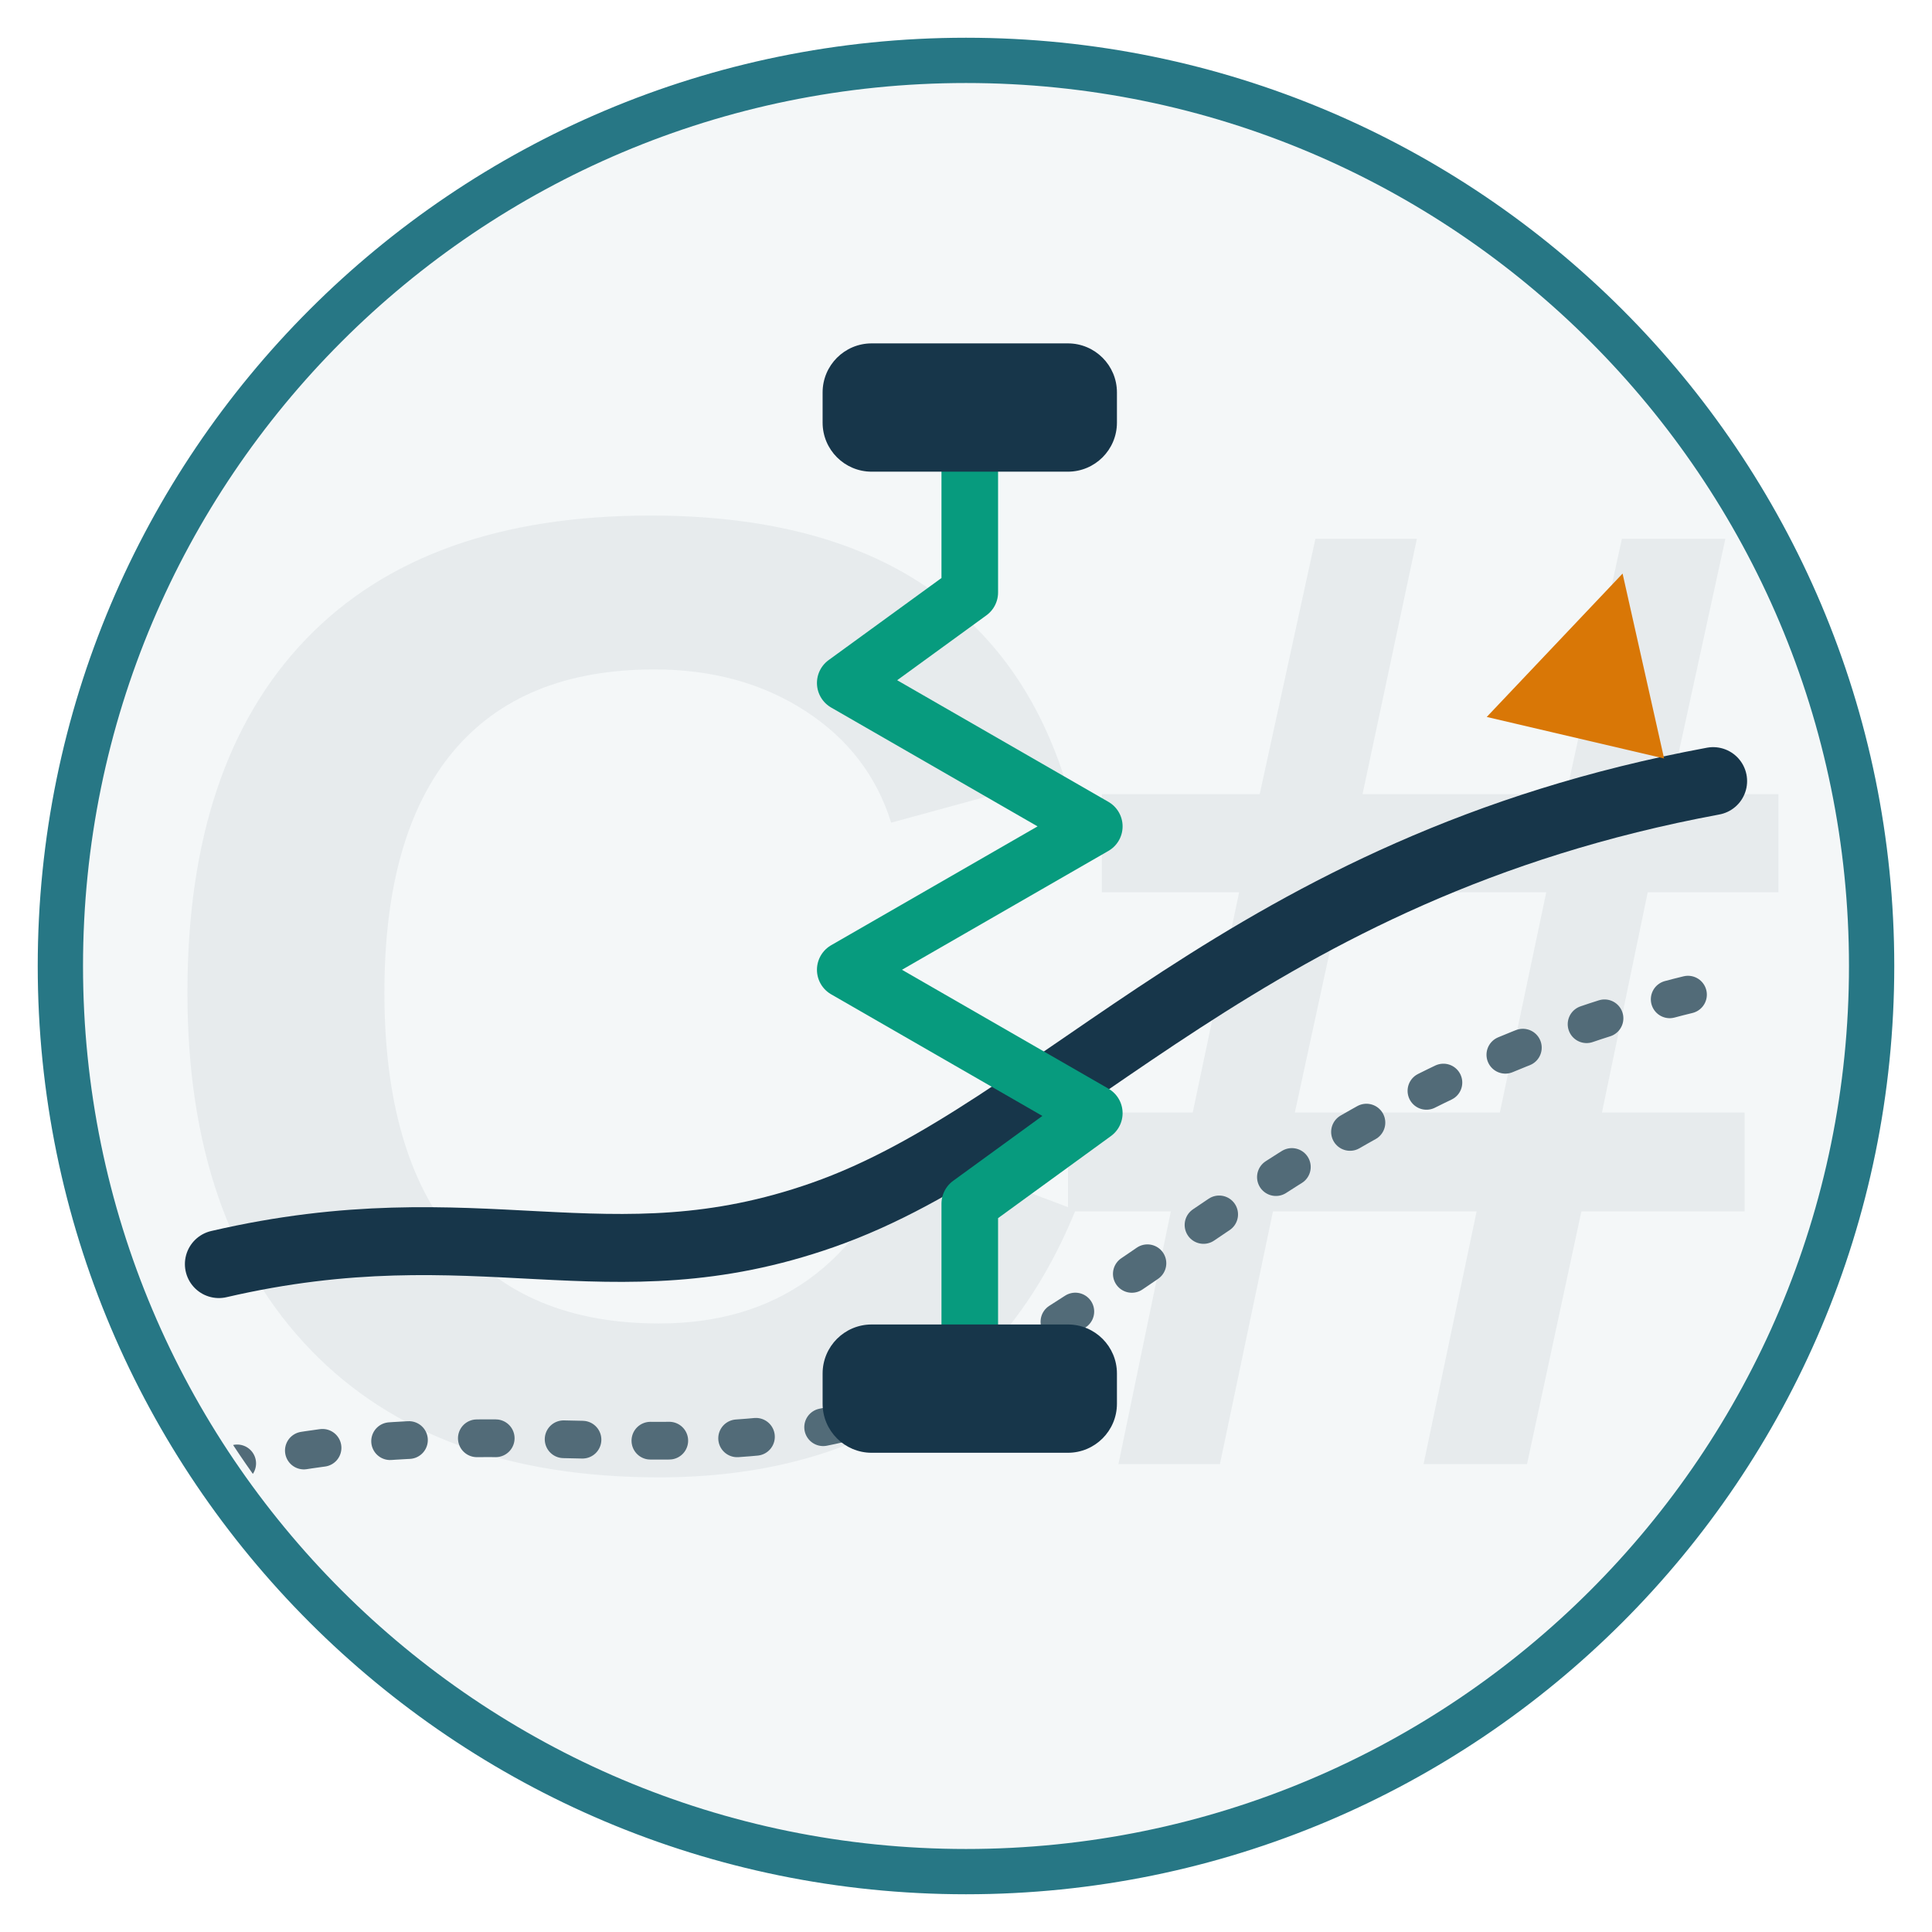
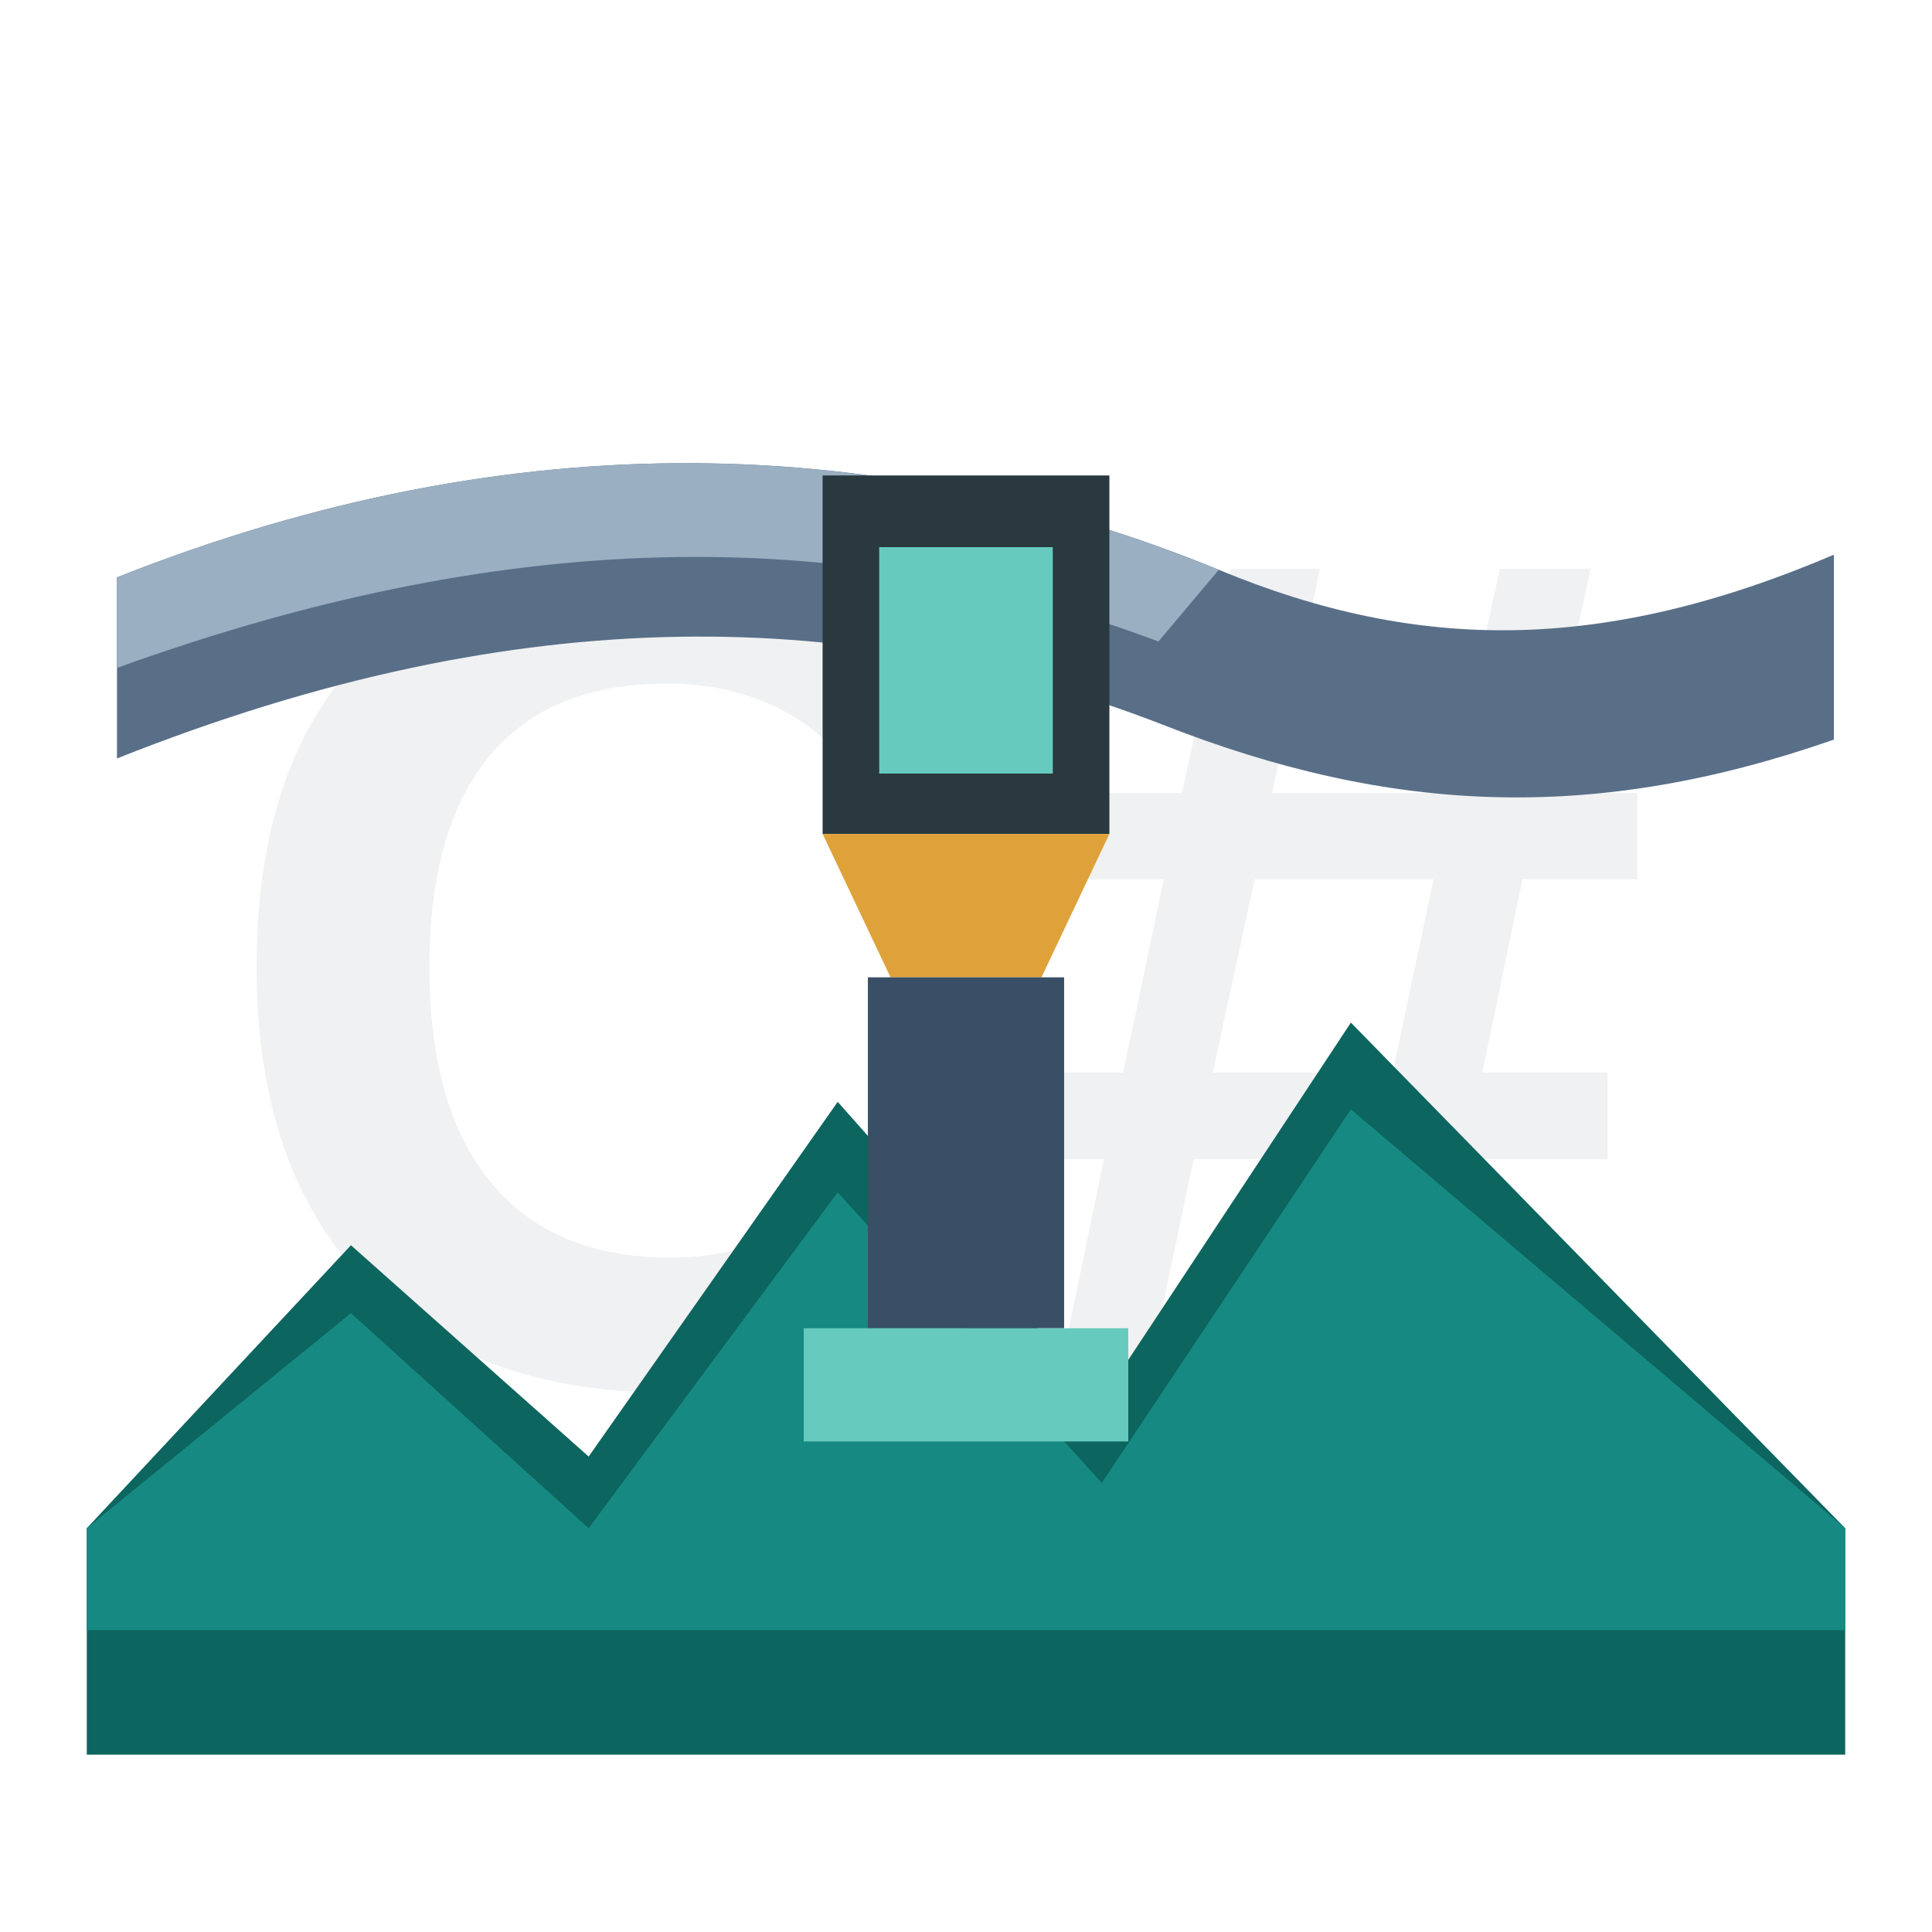
<svg xmlns="http://www.w3.org/2000/svg" viewBox="0 0 512 512" role="img" aria-labelledby="title description">
-   <defs>
-     <clipPath id="badge-clip">
-       <circle cx="256" cy="256" r="232" />
-     </clipPath>
-   </defs>
  <style>
-     :root {
-       color-scheme: light dark;
-     }
- 
-     .badge {
-       fill: #f4f7f8;
-       stroke: #277785;
-     }
- 
-     .badge-fill {
-       fill: #f4f7f8;
-     }
- 
-     .badge-stroke {
-       stroke: #f4f7f8;
-     }
- 
-     .language-mark {
-       fill: #17364a;
-       opacity: 0.06;
-     }
- 
-     .python-upper {
-       fill: #2874a6;
-       opacity: 0.09;
-     }
- 
-     .python-lower {
-       fill: #a77b00;
-       opacity: 0.09;
-     }
- 
-     .python-eye {
-       fill: #f4f7f8;
-     }
- 
-     .accent-fill {
-       fill: #079b7e;
-     }
- 
-     .accent-stroke {
-       stroke: #079b7e;
-     }
- 
-     .solid-fill {
-       fill: #17364a;
-     }
- 
-     .solid-stroke {
-       stroke: #17364a;
-     }
- 
-     .muted-fill {
-       fill: #526b78;
-     }
- 
-     .muted-stroke {
-       stroke: #526b78;
-     }
- 
-     .warm-fill {
-       fill: #d97706;
-     }
- 
-     .warm-stroke {
-       stroke: #d97706;
-     }
- 
+     :root { color-scheme: light dark; }
+     .language-mark { fill: #17323d; opacity: 0.07; } .python-upper { fill: #2874a6; opacity: 0.07; } .python-lower { fill: #aa8108; opacity: 0.07; }
+     .primary { fill: #596f88; } .primary-light { fill: #9aafc1; } .primary-shade { fill: #394f66; }
+     .secondary { fill: #168a82; } .secondary-light { fill: #67cabe; } .secondary-shade { fill: #0d655f; }
+     .accent { fill: #dfa23a; } .neutral { fill: #29393f; } .shadow { fill: #14262c; opacity: 0.22; }
    @media (prefers-color-scheme: dark) {
-       .badge {
-         fill: #0d2638;
-         stroke: #277785;
-       }
- 
-       .badge-fill {
-         fill: #0d2638;
-       }
- 
-       .badge-stroke {
-         stroke: #0d2638;
-       }
- 
-       .language-mark {
-         fill: #edf2f3;
-         opacity: 0.07;
-       }
- 
-       .python-upper {
-         fill: #79b7df;
-         opacity: 0.1;
-       }
- 
-       .python-lower {
-         fill: #f0c84b;
-         opacity: 0.1;
-       }
- 
-       .python-eye {
-         fill: #0d2638;
-       }
- 
-       .accent-fill {
-         fill: #43d6b1;
-       }
- 
-       .accent-stroke {
-         stroke: #43d6b1;
-       }
- 
-       .solid-fill {
-         fill: #edf2f3;
-       }
- 
-       .solid-stroke {
-         stroke: #edf2f3;
-       }
- 
-       .muted-fill {
-         fill: #8fa2aa;
-       }
- 
-       .muted-stroke {
-         stroke: #8fa2aa;
-       }
- 
-       .warm-fill {
-         fill: #f6b73c;
-       }
- 
-       .warm-stroke {
-         stroke: #f6b73c;
-       }
+       .language-mark { fill: #edf6f3; opacity: 0.08; } .python-upper { fill: #7ec5ed; opacity: 0.08; } .python-lower { fill: #f1ca50; opacity: 0.08; }
+       .primary { fill: #8eabc3; } .primary-light { fill: #c0d3e1; } .primary-shade { fill: #607f9d; }
+       .secondary { fill: #43c7ba; } .secondary-light { fill: #87e0d5; } .secondary-shade { fill: #20948a; }
+       .accent { fill: #f2c45d; } .neutral { fill: #e5efec; } .shadow { fill: #02090b; opacity: 0.34; }
    }
  </style>
-   <circle class="badge" cx="256" cy="256" r="240" stroke-width="12" />
-   <g clip-path="url(#badge-clip)">
-     <text class="language-mark" x="256" y="388" font-family="Segoe UI, Arial, sans-serif" font-size="360" font-weight="800" letter-spacing="-18" text-anchor="middle" aria-hidden="true">C#</text>
-     <path class="solid-stroke" d="M58 335 C127 319 161 342 218 322 C281 300 330 230 454 207" fill="none" stroke-width="18" stroke-linecap="round" />
-     <path class="muted-stroke" d="M58 389 C132 370 190 395 247 369 C308 341 353 285 454 262" fill="none" stroke-width="10" stroke-linecap="round" stroke-dasharray="5 18" />
-     <path class="accent-stroke" d="M257 111 V157 L224 181 L290 219 L224 257 L290 295 L257 319 V363" fill="none" stroke-width="15" stroke-linejoin="round" stroke-linecap="round" />
-     <rect class="solid-fill" x="218" y="91" width="78" height="34" rx="13" />
-     <rect class="solid-fill" x="218" y="351" width="78" height="34" rx="13" />
-     <path class="warm-fill" d="M394 190 L430 152 L441 201 Z" />
+   <text class="language-mark" x="247" y="366" font-family="Segoe UI, Arial, sans-serif" font-size="316" font-weight="800" letter-spacing="-20" text-anchor="middle" aria-hidden="true">C#</text>
+   <g aria-hidden="true">
+     <path class="secondary-shade" d="M23 405 L93 330 L156 386 L222 292 L292 371 L358 271 L489 405 L489 465 L23 465 Z" />
+     <path class="secondary" d="M23 405 L93 348 L156 405 L222 316 L292 393 L358 294 L489 405 L489 432 L23 432 Z" />
+     <path class="primary" d="M31 153 C137 111 235 115 323 151 C376 173 425 173 486 147 L486 196 C423 218 369 216 308 192 C228 161 139 158 31 201 Z" />
+     <path class="primary-light" d="M31 153 C137 111 235 115 323 151 L307 170 C227 140 139 138 31 177 Z" />
+     <path class="neutral" d="M218 126 L294 126 L294 221 L218 221 Z" />
+     <path class="secondary-light" d="M233 145 L279 145 L279 205 L233 205 Z" />
+     <path class="accent" d="M218 221 L294 221 L276 259 L236 259 Z" />
+     <path class="primary-shade" d="M230 259 L282 259 L282 352 L230 352 Z" />
+     <path class="secondary-light" d="M213 352 L299 352 L299 382 L213 382 Z" />
  </g>
</svg>
